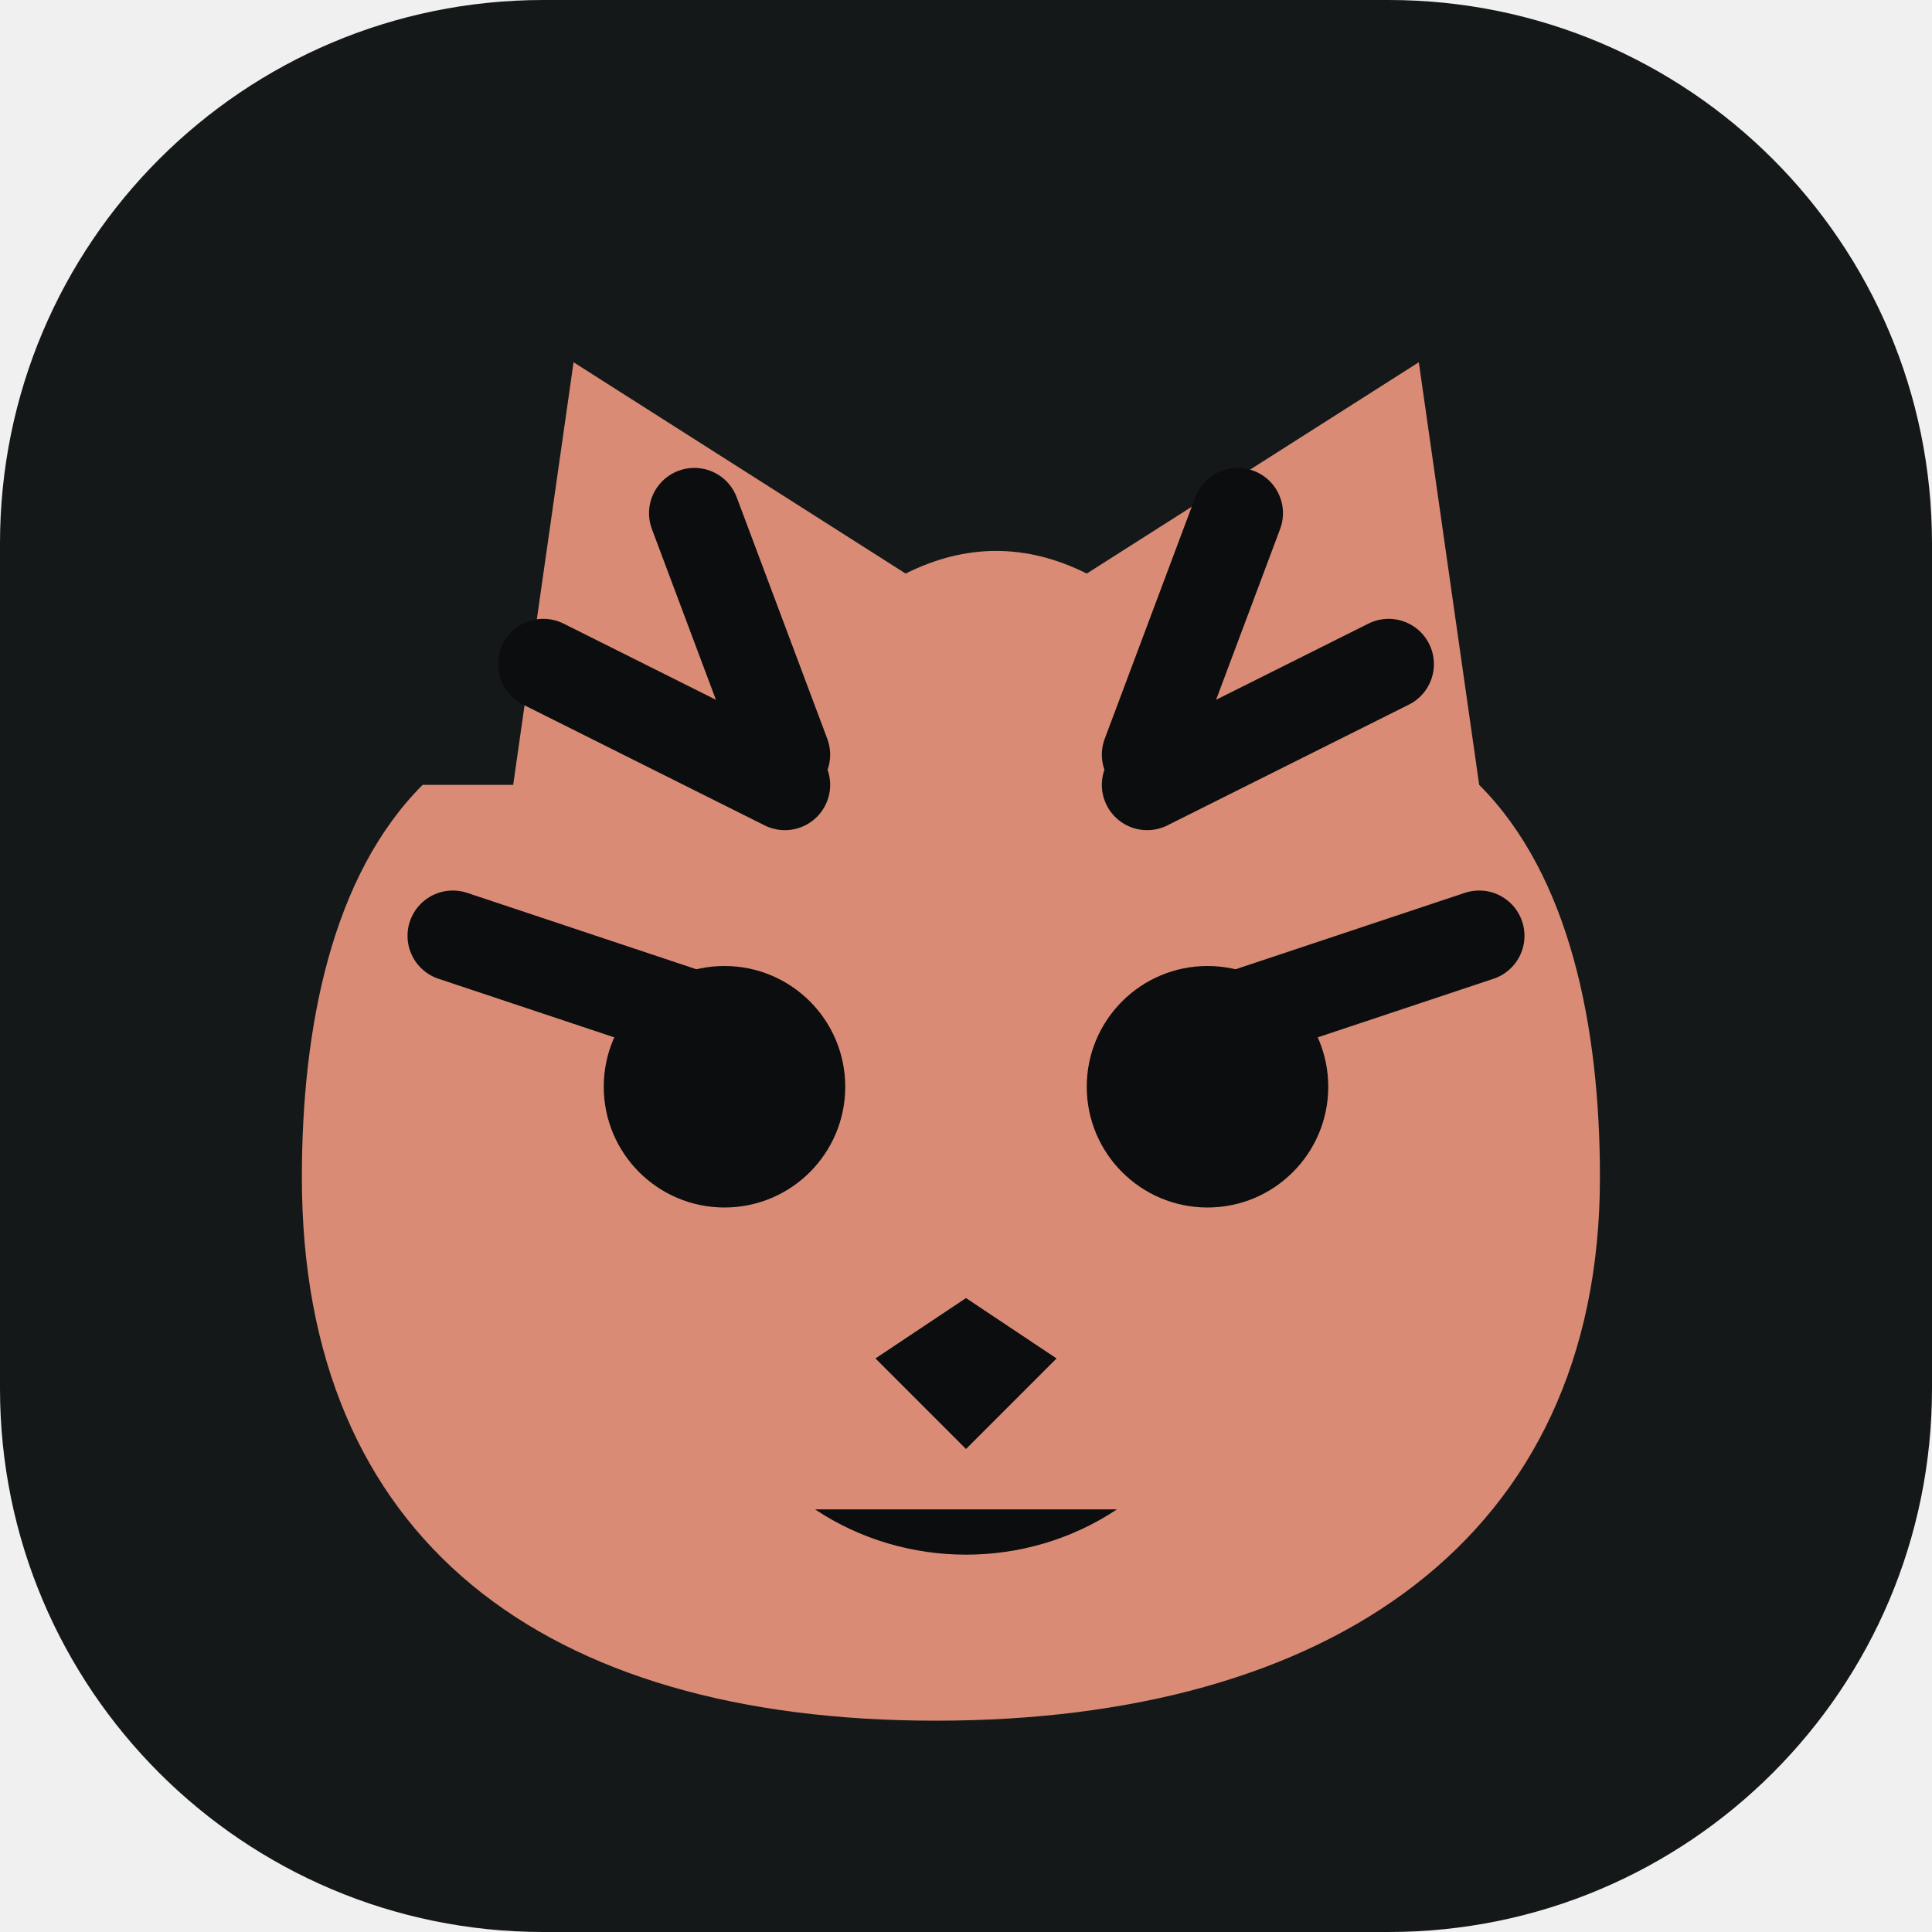
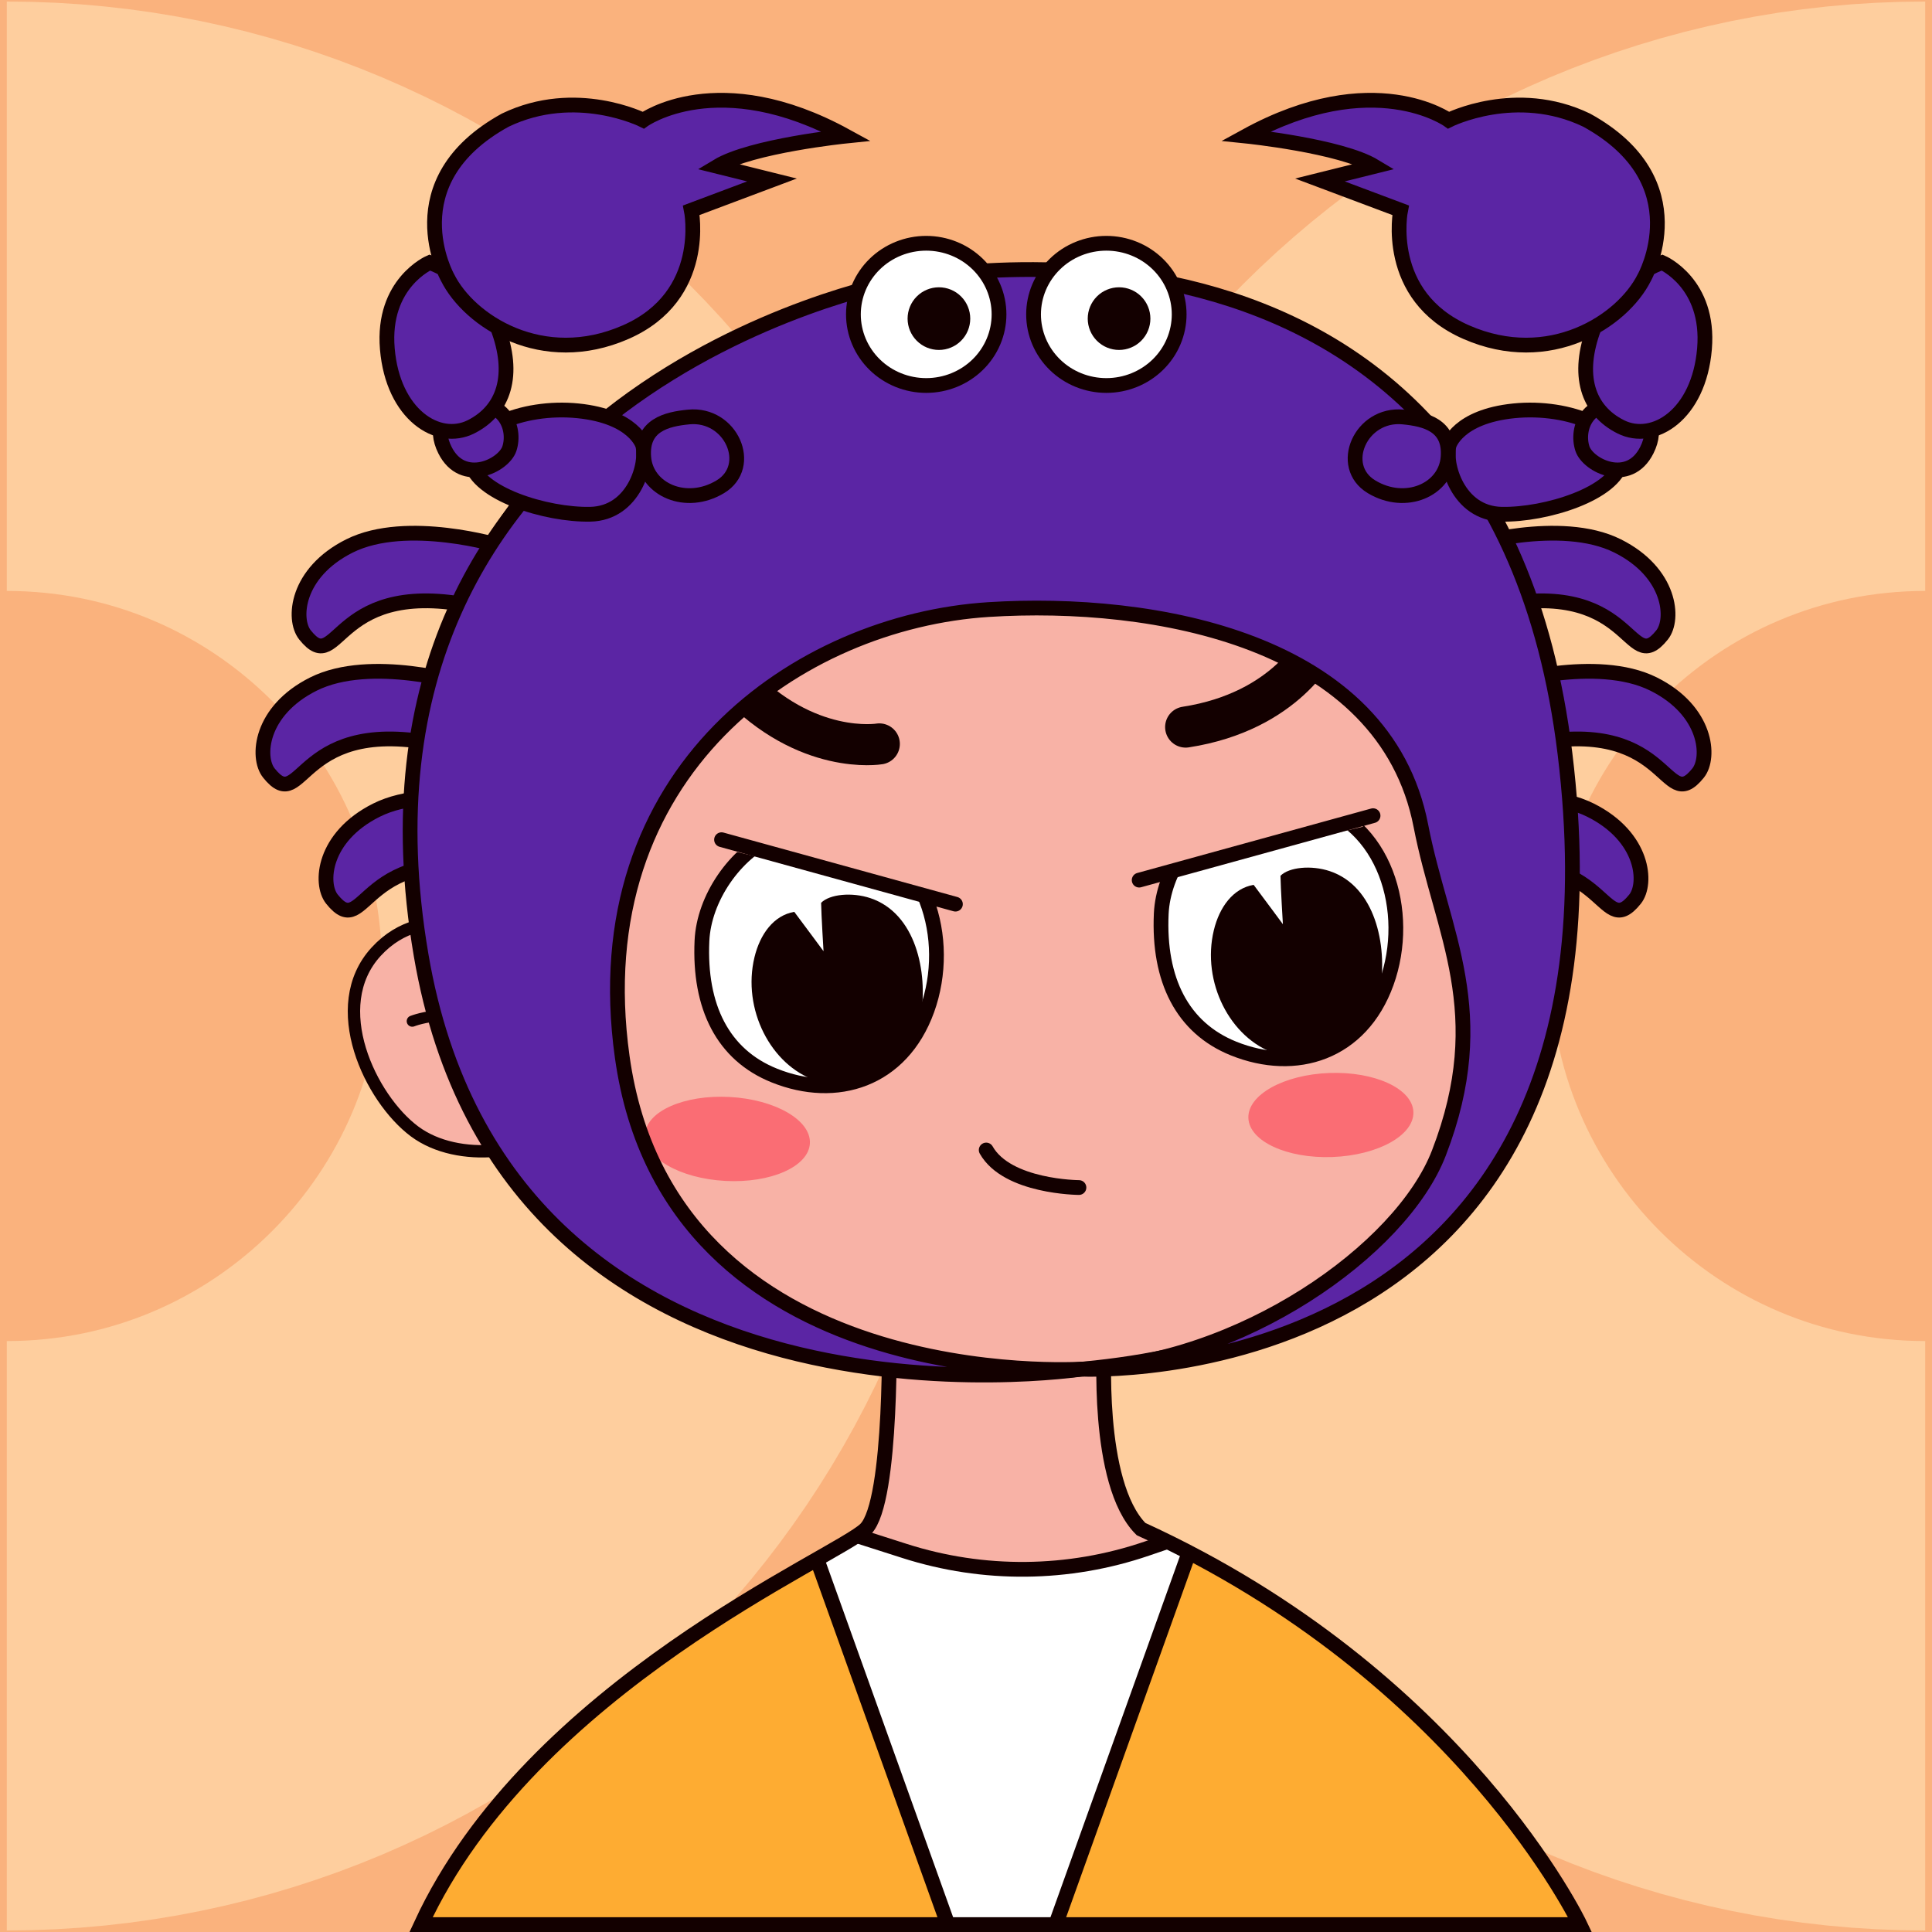
- <svg xmlns="http://www.w3.org/2000/svg" viewBox="0 0 64 64">
-   <rect width="64" height="64" rx="18" fill="#151819" />
-   <path d="m17 26 2-14 11 7c2-1 4-1 6 0l11-7 2 14c3 3 4 8 4 13     0 12-9 18-22 18S10 51 10 39c0-5 1-10 4-13Z" fill="#d98b76" />
-   <path d="m18 22 8 4M46 22l-8 4M15 31l9 3M49 31l-9 3M23 17l3 8M41 17l-3 8" fill="none" stroke="#0b0d0e" stroke-width="3" stroke-linecap="round" />
-   <circle cx="24" cy="36" r="4" fill="#0b0d0e" />
-   <circle cx="40" cy="36" r="4" fill="#0b0d0e" />
-   <path d="m29 45 3-2 3 2-3 3zM27 50c3 2 7 2 10 0" fill="#0b0d0e" />
+ <svg xmlns="http://www.w3.org/2000/svg" height="1200" node-id="1" sillyvg="true" template-height="1200" template-width="1200" version="1.1" viewBox="0 0 1200 1200" width="1200">
+   <defs node-id="58">
+     <clipPath id="clip-path" node-id="5">
+       <path d="M 552.27 820.17 C 552.27 820.17 554.76 932.62 537.65 949.73 C 520.54 966.84 330.00 1047.16 261.53 1195.41 L 981.36 1195.41 C 981.36 1195.41 908.27 1041.00 708.71 949.73 C 680.20 921.22 686.00 834.15 686.00 834.15 Z" fill="#000000" fill-rule="nonzero" node-id="61" stroke="none" target-height="375.24" target-width="719.83" target-x="261.53" target-y="820.17" />
+     </clipPath>
+   </defs>
+   <path d="M 0.00 0.00 L 1200.00 0.00 L 1200.00 1200.00 L 0.00 1200.00 Z" fill="#fab27d" fill-rule="nonzero" node-id="65" stroke="none" target-height="1200" target-width="1200" target-x="0" target-y="0" />
+   <path d="M 4.22 184.00 C 233.98 184.00 420.22 370.26 420.22 600.00 C 420.22 829.74 234.00 1016.00 4.22 1016.00" fill="none" node-id="67" stroke="#fece9e" stroke-linecap="butt" stroke-width="366.09" target-height="832" target-width="416" target-x="4.22" target-y="184" />
+   <path d="M 1195.78 184.00 C 966.02 184.00 779.78 370.26 779.78 600.00 C 779.78 829.74 966.03 1016.00 1195.78 1016.00" fill="none" node-id="69" stroke="#fece9e" stroke-linecap="butt" stroke-width="366.09" target-height="832" target-width="416" target-x="779.78" target-y="184" />
+   <path d="M 868.36 525.49 C 868.36 525.49 885.47 485.58 925.36 496.98 C 965.25 508.38 965.27 553.98 953.87 582.51 C 942.47 611.04 902.55 628.13 879.75 622.43 C 856.95 616.73 857.00 542.60 868.36 525.49 Z" fill="#f8b2a6" fill-rule="nonzero" node-id="71" stroke="#130000" stroke-linecap="butt" stroke-width="6.92" target-height="142.55" target-width="108.32" target-x="856.95" target-y="485.58" />
+   <path d="M 552.27 820.17 C 552.27 820.17 554.76 932.62 537.65 949.73 C 520.54 966.84 330.00 1047.16 261.53 1195.41 L 981.36 1195.41 C 981.36 1195.41 908.27 1041.00 708.71 949.73 C 680.20 921.22 686.00 834.15 686.00 834.15 Z" fill="#f8b2a6" fill-rule="nonzero" node-id="73" stroke="none" target-height="375.24" target-width="719.83" target-x="261.53" target-y="820.17" />
+   <g node-id="172">
+     <g clip-path="url(#clip-path)" group-id="1" id="sillyvg_g_0" node-id="75">
+       <path d="M 1033.58 1363.25 L 272.72 1381.90 L 272.72 870.90 L 561.94 963.36 C 610.87 979.01 663.55 978.50 712.17 961.91 L 1033.58 852.25 Z" fill="#ffffff" fill-rule="nonzero" group-id="1" node-id="77" stroke="none" target-height="529.65" target-width="760.86" target-x="272.72" target-y="852.25" />
+       <path d="M 1033.58 1363.25 L 272.72 1381.90 L 272.72 870.90 L 561.94 963.36 C 610.87 979.01 663.55 978.50 712.17 961.91 L 1033.58 852.25 Z" fill="none" group-id="1" node-id="79" stroke="#130000" stroke-linecap="round" stroke-width="9.17" target-height="529.65" target-width="760.86" target-x="272.72" target-y="852.25" />
+       <path d="M 501.63 952.33 L 593.43 1208.39 L 225.94 1208.39 L 340.93 1007.79 L 501.63 952.33 Z" fill="#feac32" fill-rule="nonzero" group-id="1" node-id="81" stroke="#130000" stroke-linecap="round" stroke-width="9.17" target-height="256.06" target-width="367.49" target-x="225.94" target-y="952.33" />
+       <path d="M 742.80 952.41 L 651.01 1208.47 L 1018.50 1208.47 L 903.51 1007.87 L 742.80 952.41 Z" fill="#feac32" fill-rule="nonzero" group-id="1" node-id="83" stroke="#130000" stroke-linecap="round" stroke-width="9.17" target-height="256.06" target-width="367.49" target-x="651.01" target-y="952.41" />
+     </g>
+   </g>
+   <path d="M 552.27 820.17 C 552.27 820.17 554.76 932.62 537.65 949.73 C 520.54 966.84 330.00 1047.16 261.53 1195.41 L 981.36 1195.41 C 981.36 1195.41 908.27 1041.00 708.71 949.73 C 680.20 921.22 686.00 834.15 686.00 834.15 Z" fill="none" node-id="86" stroke="#130000" stroke-linecap="round" stroke-width="9.17" target-height="375.24" target-width="719.83" target-x="261.53" target-y="820.17" />
+   <path d="M 913.43 579.21 L 900.15 487.28 C 899.76 469.79 873.99 399.89 856.86 348.58 C 823.56 248.86 742.76 179.41 558.04 199.58 C 295.77 228.24 244.66 408.00 282.60 572.00 C 324.20 751.81 427.25 859.80 634.77 852.77 C 800.91 847.14 939.45 781.12 913.43 579.21 Z" fill="#f8b2a6" fill-rule="nonzero" node-id="88" stroke="#130000" stroke-linecap="round" stroke-width="9.17" target-height="680.39" target-width="694.79" target-x="244.66" target-y="179.41" />
+   <path d="M 575.85 627.23 C 560.00 671.00 519.48 683.58 480.89 668.00 C 449.00 655.20 434.12 625.36 436.00 584.34 C 437.19 558.11 456.35 529.91 480.75 519.07 C 497.54 511.61 518.30 513.18 527.37 515.34 C 575.09 526.69 591.67 583.43 575.85 627.23 Z" fill="#ffffff" fill-rule="nonzero" node-id="90" stroke="#130000" stroke-linecap="round" stroke-width="9.17" target-height="171.97" target-width="157.55" target-x="434.12" target-y="511.61" />
+   <path d="M 571.94 631.63 C 570.11 642.84 563.19 649.18 556.33 656.16 C 543.22 669.50 525.12 677.37 506.74 671.16 C 478.74 661.75 460.86 626.72 468.62 594.55 C 472.07 580.24 480.53 568.55 493.34 566.37 C 501.34 577.04 511.51 590.82 511.51 590.82 C 511.51 590.82 510.10 567.90 510.01 560.75 C 515.24 555.39 529.15 554.00 540.69 557.88 C 568.69 567.33 576.53 603.46 571.94 631.63 Z" fill="#130000" fill-rule="nonzero" node-id="92" stroke="none" target-height="123.37" target-width="115.67" target-x="460.86" target-y="554" />
+   <path d="M 861.17 610.44 C 845.35 654.24 804.80 666.80 766.17 651.25 C 734.32 638.42 719.40 608.58 721.27 567.55 C 722.46 541.33 741.62 513.13 766.02 502.28 C 782.81 494.82 803.57 496.39 812.64 498.55 C 860.41 509.91 877.00 566.65 861.17 610.44 Z" fill="#ffffff" fill-rule="nonzero" node-id="94" stroke="#130000" stroke-linecap="round" stroke-width="9.17" target-height="171.98" target-width="157.6" target-x="719.4" target-y="494.82" />
+   <path d="M 857.26 614.84 C 855.43 626.06 848.51 632.39 841.65 639.37 C 828.54 652.72 810.45 660.59 792.07 654.37 C 764.07 644.97 746.18 609.94 753.94 577.77 C 757.39 563.46 765.85 551.77 778.66 549.59 C 786.66 560.26 796.83 574.04 796.83 574.04 C 796.83 574.04 795.42 551.12 795.33 543.97 C 800.56 538.61 814.47 537.22 826.01 541.10 C 854.00 550.54 861.85 586.67 857.26 614.84 Z" fill="#130000" fill-rule="nonzero" node-id="96" stroke="none" target-height="123.37" target-width="115.67" target-x="746.18" target-y="537.22" />
+   <g node-id="173">
+     <path d="M 877.88 690.66 C 878.41 705.07 855.90 717.59 827.60 718.64 C 799.30 719.68 775.92 708.84 775.39 694.43 C 774.86 680.02 797.37 667.49 825.67 666.45 C 853.98 665.41 877.35 676.25 877.88 690.66 Z" fill="#fa6d74" fill-rule="nonzero" group-id="2" node-id="100" stroke="none" target-height="54.27" target-width="103.552" target-x="774.86" target-y="665.409" />
+   </g>
+   <g node-id="174">
+     <path d="M 453.25 681.35 C 481.53 682.88 503.82 695.79 503.04 710.19 C 502.26 724.59 478.71 735.02 450.43 733.49 C 422.15 731.96 399.86 719.04 400.63 704.64 C 401.41 690.24 424.97 679.81 453.25 681.35 Z" fill="#fa6d74" fill-rule="nonzero" group-id="3" node-id="105" stroke="none" target-height="55.207" target-width="103.969" target-x="399.855" target-y="679.814" />
+   </g>
+   <path d="M 546.16 462.06 C 546.16 462.06 500.82 469.71 457.16 423.28" fill="none" node-id="108" stroke="#130000" stroke-linecap="round" stroke-width="25.51" target-height="46.43" target-width="89" target-x="457.16" target-y="423.28" />
+   <path d="M 818.83 400.17 C 818.83 400.17 799.46 441.87 736.43 451.60" fill="none" node-id="110" stroke="#130000" stroke-linecap="round" stroke-width="25.51" target-height="51.43" target-width="82.4" target-x="736.43" target-y="400.17" />
+   <path d="M 309.55 581.73 C 309.55 581.73 264.82 557.17 233.64 591.11 C 202.46 625.05 230.13 682.34 257.46 702.72 C 284.79 723.10 332.46 716.15 350.78 697.52 C 369.10 678.89 330.27 591.32 309.55 581.73 Z" fill="#f8b2a6" fill-rule="nonzero" node-id="112" stroke="#130000" stroke-linecap="butt" stroke-width="7.68" target-height="165.93" target-width="166.64" target-x="202.46" target-y="557.17" />
+   <path d="M 256.07 634.26 C 256.07 634.26 288.41 621.26 313.07 645.66" fill="#f8b2a6" fill-rule="nonzero" node-id="114" stroke="#130000" stroke-linecap="round" stroke-width="6.92" target-height="24.4" target-width="57" target-x="256.07" target-y="621.26" />
+   <path d="M 901.17 559.50 C 901.17 559.50 889.72 538.71 927.51 539.78" fill="#f8b2a6" fill-rule="nonzero" node-id="116" stroke="#130000" stroke-linecap="round" stroke-width="5.95" target-height="20.79" target-width="37.79" target-x="889.72" target-y="538.71" />
+   <path d="M 311.00 339.10 C 311.00 339.10 252.71 321.29 217.07 339.10 C 183.92 355.68 181.72 384.71 189.44 394.36 C 211.49 422.00 206.00 355.68 299.90 377.78 Z" fill="#5b25a4" fill-rule="nonzero" node-id="118" stroke="#130000" stroke-linecap="round" stroke-width="9.17" target-height="100.71" target-width="129.28" target-x="181.72" target-y="321.29" />
+   <path d="M 288.57 424.89 C 288.57 424.89 230.28 407.07 194.64 424.89 C 161.49 441.46 159.29 470.49 167.01 480.14 C 189.11 507.77 183.59 441.46 277.52 463.56 Z" fill="#5b25a4" fill-rule="nonzero" node-id="120" stroke="#130000" stroke-linecap="round" stroke-width="9.17" target-height="100.7" target-width="129.28" target-x="159.29" target-y="407.07" />
+   <path d="M 327.73 503.21 C 327.73 503.21 269.44 485.39 233.80 503.21 C 200.65 519.79 198.46 548.82 206.17 558.46 C 228.28 586.09 222.75 519.79 316.68 541.89 Z" fill="#5b25a4" fill-rule="nonzero" node-id="122" stroke="#130000" stroke-linecap="round" stroke-width="9.17" target-height="100.7" target-width="129.27" target-x="198.46" target-y="485.39" />
+   <path d="M 910.79 339.10 C 910.79 339.10 969.09 321.29 1004.73 339.10 C 1037.88 355.68 1040.07 384.71 1032.35 394.36 C 1010.25 421.99 1015.78 355.68 921.84 377.78 Z" fill="#5b25a4" fill-rule="nonzero" node-id="124" stroke="#130000" stroke-linecap="round" stroke-width="9.17" target-height="100.7" target-width="129.28" target-x="910.79" target-y="321.29" />
+   <path d="M 933.17 424.89 C 933.17 424.89 991.47 407.07 1027.10 424.89 C 1060.26 441.46 1062.45 470.49 1054.73 480.14 C 1032.63 507.77 1038.15 441.46 944.22 463.56 Z" fill="#5b25a4" fill-rule="nonzero" node-id="126" stroke="#130000" stroke-linecap="round" stroke-width="9.17" target-height="100.7" target-width="129.28" target-x="933.17" target-y="407.07" />
+   <path d="M 894.00 503.21 C 894.00 503.21 952.29 485.39 987.93 503.21 C 1021.08 519.79 1023.28 548.82 1015.56 558.46 C 993.46 586.09 998.98 519.79 905.05 541.89 Z" fill="#5b25a4" fill-rule="nonzero" node-id="128" stroke="#130000" stroke-linecap="round" stroke-width="9.17" target-height="100.7" target-width="129.28" target-x="894" target-y="485.39" />
+   <path d="M 554.31 175.35 C 554.31 175.35 201.86 242.48 261.53 593.07 C 314.68 905.34 672.14 850.33 672.14 850.33 C 672.14 850.33 415.92 867.22 386.48 656.48 C 361.63 478.69 496.50 386.07 614.00 378.61 C 716.63 372.10 860.16 397.26 882.53 512.88 C 895.45 579.60 927.47 628.66 893.72 716.15 C 870.33 776.78 770.05 846.90 671.80 850.42 C 671.80 850.42 1020.52 867.20 972.04 468.13 C 926.29 91.60 554.31 175.35 554.31 175.35 Z" fill="#5b25a4" fill-rule="nonzero" node-id="130" stroke="none" target-height="813.74" target-width="818.66" target-x="201.86" target-y="91.6" />
+   <path d="M 554.31 175.35 C 554.31 175.35 201.86 242.48 261.53 593.07 C 314.68 905.34 672.14 850.33 672.14 850.33 C 672.14 850.33 415.92 867.22 386.48 656.48 C 361.63 478.69 496.50 386.07 614.00 378.61 C 716.63 372.10 860.16 397.26 882.53 512.88 C 895.45 579.60 927.47 628.66 893.72 716.15 C 870.33 776.78 770.05 846.90 671.80 850.42 C 671.80 850.42 1020.52 867.20 972.04 468.13 C 926.29 91.60 554.31 175.35 554.31 175.35 Z" fill="none" node-id="132" stroke="#130000" stroke-linecap="round" stroke-width="9.17" target-height="813.74" target-width="818.66" target-x="201.86" target-y="91.6" />
+   <path d="M 620.51 195.27 C 620.51 206.98 615.75 218.22 607.27 226.50 C 598.78 234.79 587.28 239.44 575.29 239.44 C 563.30 239.44 551.79 234.79 543.31 226.50 C 534.83 218.22 530.07 206.98 530.07 195.27 C 530.07 183.56 534.83 172.32 543.31 164.04 C 551.79 155.75 563.30 151.10 575.29 151.10 C 587.28 151.10 598.78 155.75 607.27 164.04 C 615.75 172.32 620.51 183.56 620.51 195.27 Z" fill="#ffffff" fill-rule="nonzero" node-id="134" stroke="#130000" stroke-linecap="round" stroke-width="9.17" target-height="88.34" target-width="90.44" target-x="530.07" target-y="151.1" />
+   <path d="M 602.64 197.90 C 602.64 203.06 600.59 208.01 596.94 211.66 C 593.29 215.31 588.34 217.36 583.18 217.36 C 578.02 217.36 573.07 215.31 569.42 211.66 C 565.77 208.01 563.72 203.06 563.72 197.90 C 563.72 192.74 565.77 187.79 569.42 184.14 C 573.07 180.49 578.02 178.44 583.18 178.44 C 588.34 178.44 593.29 180.49 596.94 184.14 C 600.59 187.79 602.64 192.74 602.64 197.90 Z" fill="#130000" fill-rule="nonzero" node-id="136" stroke="none" target-height="38.92" target-width="38.92" target-x="563.72" target-y="178.44" />
+   <path d="M 732.40 195.27 C 732.40 206.98 727.64 218.22 719.16 226.50 C 710.67 234.79 699.17 239.44 687.18 239.44 C 675.19 239.44 663.68 234.79 655.20 226.50 C 646.72 218.22 641.96 206.98 641.96 195.27 C 641.96 183.56 646.72 172.32 655.20 164.04 C 663.68 155.75 675.19 151.10 687.18 151.10 C 699.17 151.10 710.67 155.75 719.16 164.04 C 727.64 172.32 732.40 183.56 732.40 195.27 Z" fill="#ffffff" fill-rule="nonzero" node-id="138" stroke="#130000" stroke-linecap="round" stroke-width="9.17" target-height="88.34" target-width="90.44" target-x="641.96" target-y="151.1" />
+   <path d="M 714.53 197.90 C 714.53 203.06 712.48 208.01 708.83 211.66 C 705.18 215.31 700.23 217.36 695.07 217.36 C 689.91 217.36 684.96 215.31 681.31 211.66 C 677.66 208.01 675.61 203.06 675.61 197.90 C 675.61 192.74 677.66 187.79 681.31 184.14 C 684.96 180.49 689.91 178.44 695.07 178.44 C 700.23 178.44 705.18 180.49 708.83 184.14 C 712.48 187.79 714.53 192.74 714.53 197.90 Z" fill="#130000" fill-rule="nonzero" node-id="140" stroke="none" target-height="38.92" target-width="38.92" target-x="675.61" target-y="178.44" />
+   <path d="M 399.16 276.41 C 402.37 287.60 394.00 318.88 366.57 319.41 C 339.14 319.94 296.11 306.58 292.33 286.83 C 288.55 267.08 324.12 251.63 359.01 255.18 C 393.90 258.73 399.16 276.41 399.16 276.41 Z" fill="#5b25a4" fill-rule="nonzero" node-id="142" stroke="#130000" stroke-linecap="round" stroke-width="9.17" target-height="68.31" target-width="113.82" target-x="288.55" target-y="251.63" />
+   <path d="M 288.26 252.36 C 275.19 255.53 269.56 265.99 276.38 279.59 C 287.50 301.76 312.86 289.22 316.38 278.69 C 320.59 265.93 312.92 246.37 288.26 252.36 Z" fill="#5b25a4" fill-rule="nonzero" node-id="144" stroke="#130000" stroke-linecap="round" stroke-width="9.17" target-height="55.39" target-width="51.03" target-x="269.56" target-y="246.37" />
+   <path d="M 427.76 259.00 C 414.11 260.33 398.24 264.00 399.84 284.07 C 401.44 304.14 426.13 315.14 447.38 302.35 C 468.63 289.56 454.13 256.41 427.76 259.00 Z" fill="#5b25a4" fill-rule="nonzero" node-id="146" stroke="#130000" stroke-linecap="round" stroke-width="9.17" target-height="58.73" target-width="70.39" target-x="398.24" target-y="256.41" />
+   <path d="M 266.88 163.07 C 266.88 163.07 237.13 175.86 240.58 216.69 C 244.03 257.52 272.12 275.34 292.52 265.11 C 312.92 254.88 320.38 233.11 308.95 203.17 C 297.52 173.23 266.88 163.07 266.88 163.07 Z" fill="#5b25a4" fill-rule="nonzero" node-id="148" stroke="#130000" stroke-linecap="round" stroke-width="9.17" target-height="112.27" target-width="83.25" target-x="237.13" target-y="163.07" />
+   <path d="M 278.00 172.41 C 278.00 172.41 244.43 112.83 313.80 74.64 C 357.66 53.50 399.58 74.64 399.58 74.64 C 399.58 74.64 446.20 41.08 525.42 84.51 C 525.42 84.51 466.74 90.51 445.49 103.32 L 479.49 111.78 L 429.39 130.59 C 429.39 130.59 440.16 183.75 388.59 206.31 C 337.02 228.87 291.60 199.62 278.00 172.41 Z" fill="#5b25a4" fill-rule="nonzero" node-id="150" stroke="#130000" stroke-linecap="round" stroke-width="9.17" target-height="187.79" target-width="280.99" target-x="244.43" target-y="41.08" />
+   <path d="M 900.11 276.41 C 896.90 287.60 905.27 318.88 932.70 319.41 C 960.13 319.94 1003.16 306.58 1006.94 286.83 C 1010.72 267.08 975.14 251.63 940.25 255.18 C 905.36 258.73 900.11 276.41 900.11 276.41 Z" fill="#5b25a4" fill-rule="nonzero" node-id="152" stroke="#130000" stroke-linecap="round" stroke-width="9.17" target-height="68.31" target-width="113.82" target-x="896.9" target-y="251.63" />
+   <path d="M 1011.00 252.36 C 1024.07 255.53 1029.70 265.99 1022.88 279.59 C 1011.76 301.76 986.40 289.22 982.88 278.69 C 978.67 265.93 986.35 246.37 1011.00 252.36 Z" fill="#5b25a4" fill-rule="nonzero" node-id="154" stroke="#130000" stroke-linecap="round" stroke-width="9.17" target-height="55.39" target-width="51.03" target-x="978.67" target-y="246.37" />
+   <path d="M 871.51 259.00 C 885.16 260.33 901.03 264.00 899.43 284.07 C 897.83 304.14 873.14 315.14 851.89 302.35 C 830.64 289.56 845.14 256.41 871.51 259.00 Z" fill="#5b25a4" fill-rule="nonzero" node-id="156" stroke="#130000" stroke-linecap="round" stroke-width="9.17" target-height="58.73" target-width="70.39" target-x="830.64" target-y="256.41" />
+   <path d="M 1032.38 163.07 C 1032.38 163.07 1062.14 175.86 1058.69 216.69 C 1055.24 257.52 1027.15 275.34 1006.69 265.11 C 986.23 254.88 978.83 233.11 990.27 203.17 C 1001.71 173.23 1032.38 163.07 1032.38 163.07 Z" fill="#5b25a4" fill-rule="nonzero" node-id="158" stroke="#130000" stroke-linecap="round" stroke-width="9.17" target-height="112.27" target-width="83.31" target-x="978.83" target-y="163.07" />
+   <path d="M 1021.31 172.41 C 1021.31 172.41 1054.88 112.83 985.52 74.64 C 941.66 53.50 899.74 74.64 899.74 74.64 C 899.74 74.64 853.12 41.08 773.90 84.51 C 773.90 84.51 832.58 90.51 853.83 103.32 L 819.83 111.78 L 869.93 130.59 C 869.93 130.59 859.16 183.75 910.73 206.31 C 962.30 228.87 1007.67 199.62 1021.31 172.41 Z" fill="#5b25a4" fill-rule="nonzero" node-id="160" stroke="#130000" stroke-linecap="round" stroke-width="9.17" target-height="187.79" target-width="280.98" target-x="773.9" target-y="41.08" />
+   <path d="M 670.15 737.60 C 670.15 737.60 625.60 737.38 612.55 714.29" fill="none" node-id="162" stroke="#130000" stroke-linecap="round" stroke-width="9.17" target-height="23.31" target-width="57.6" target-x="612.55" target-y="714.29" />
+   <path d="M 454.58 528.42 L 582.13 558.75 L 576.92 504.31 L 452.83 510.21 L 454.58 528.42 Z" fill="#f8b2a6" fill-rule="nonzero" node-id="164" stroke="none" target-height="54.44" target-width="129.3" target-x="452.83" target-y="504.31" />
+   <path d="M 448.16 521.55 L 593.43 561.58" fill="none" node-id="166" stroke="#130000" stroke-linecap="round" stroke-width="9.17" target-height="40.03" target-width="145.27" target-x="448.16" target-y="521.55" />
+   <path d="M 846.41 513.50 L 718.86 543.83 L 724.07 489.39 L 855.48 474.65 L 846.41 513.50 Z" fill="#f8b2a6" fill-rule="nonzero" node-id="168" stroke="none" target-height="69.18" target-width="136.62" target-x="718.86" target-y="474.65" />
+   <path d="M 852.83 506.63 L 707.56 546.66" fill="none" node-id="170" stroke="#130000" stroke-linecap="round" stroke-width="9.17" target-height="40.03" target-width="145.27" target-x="707.56" target-y="506.63" />
</svg>
